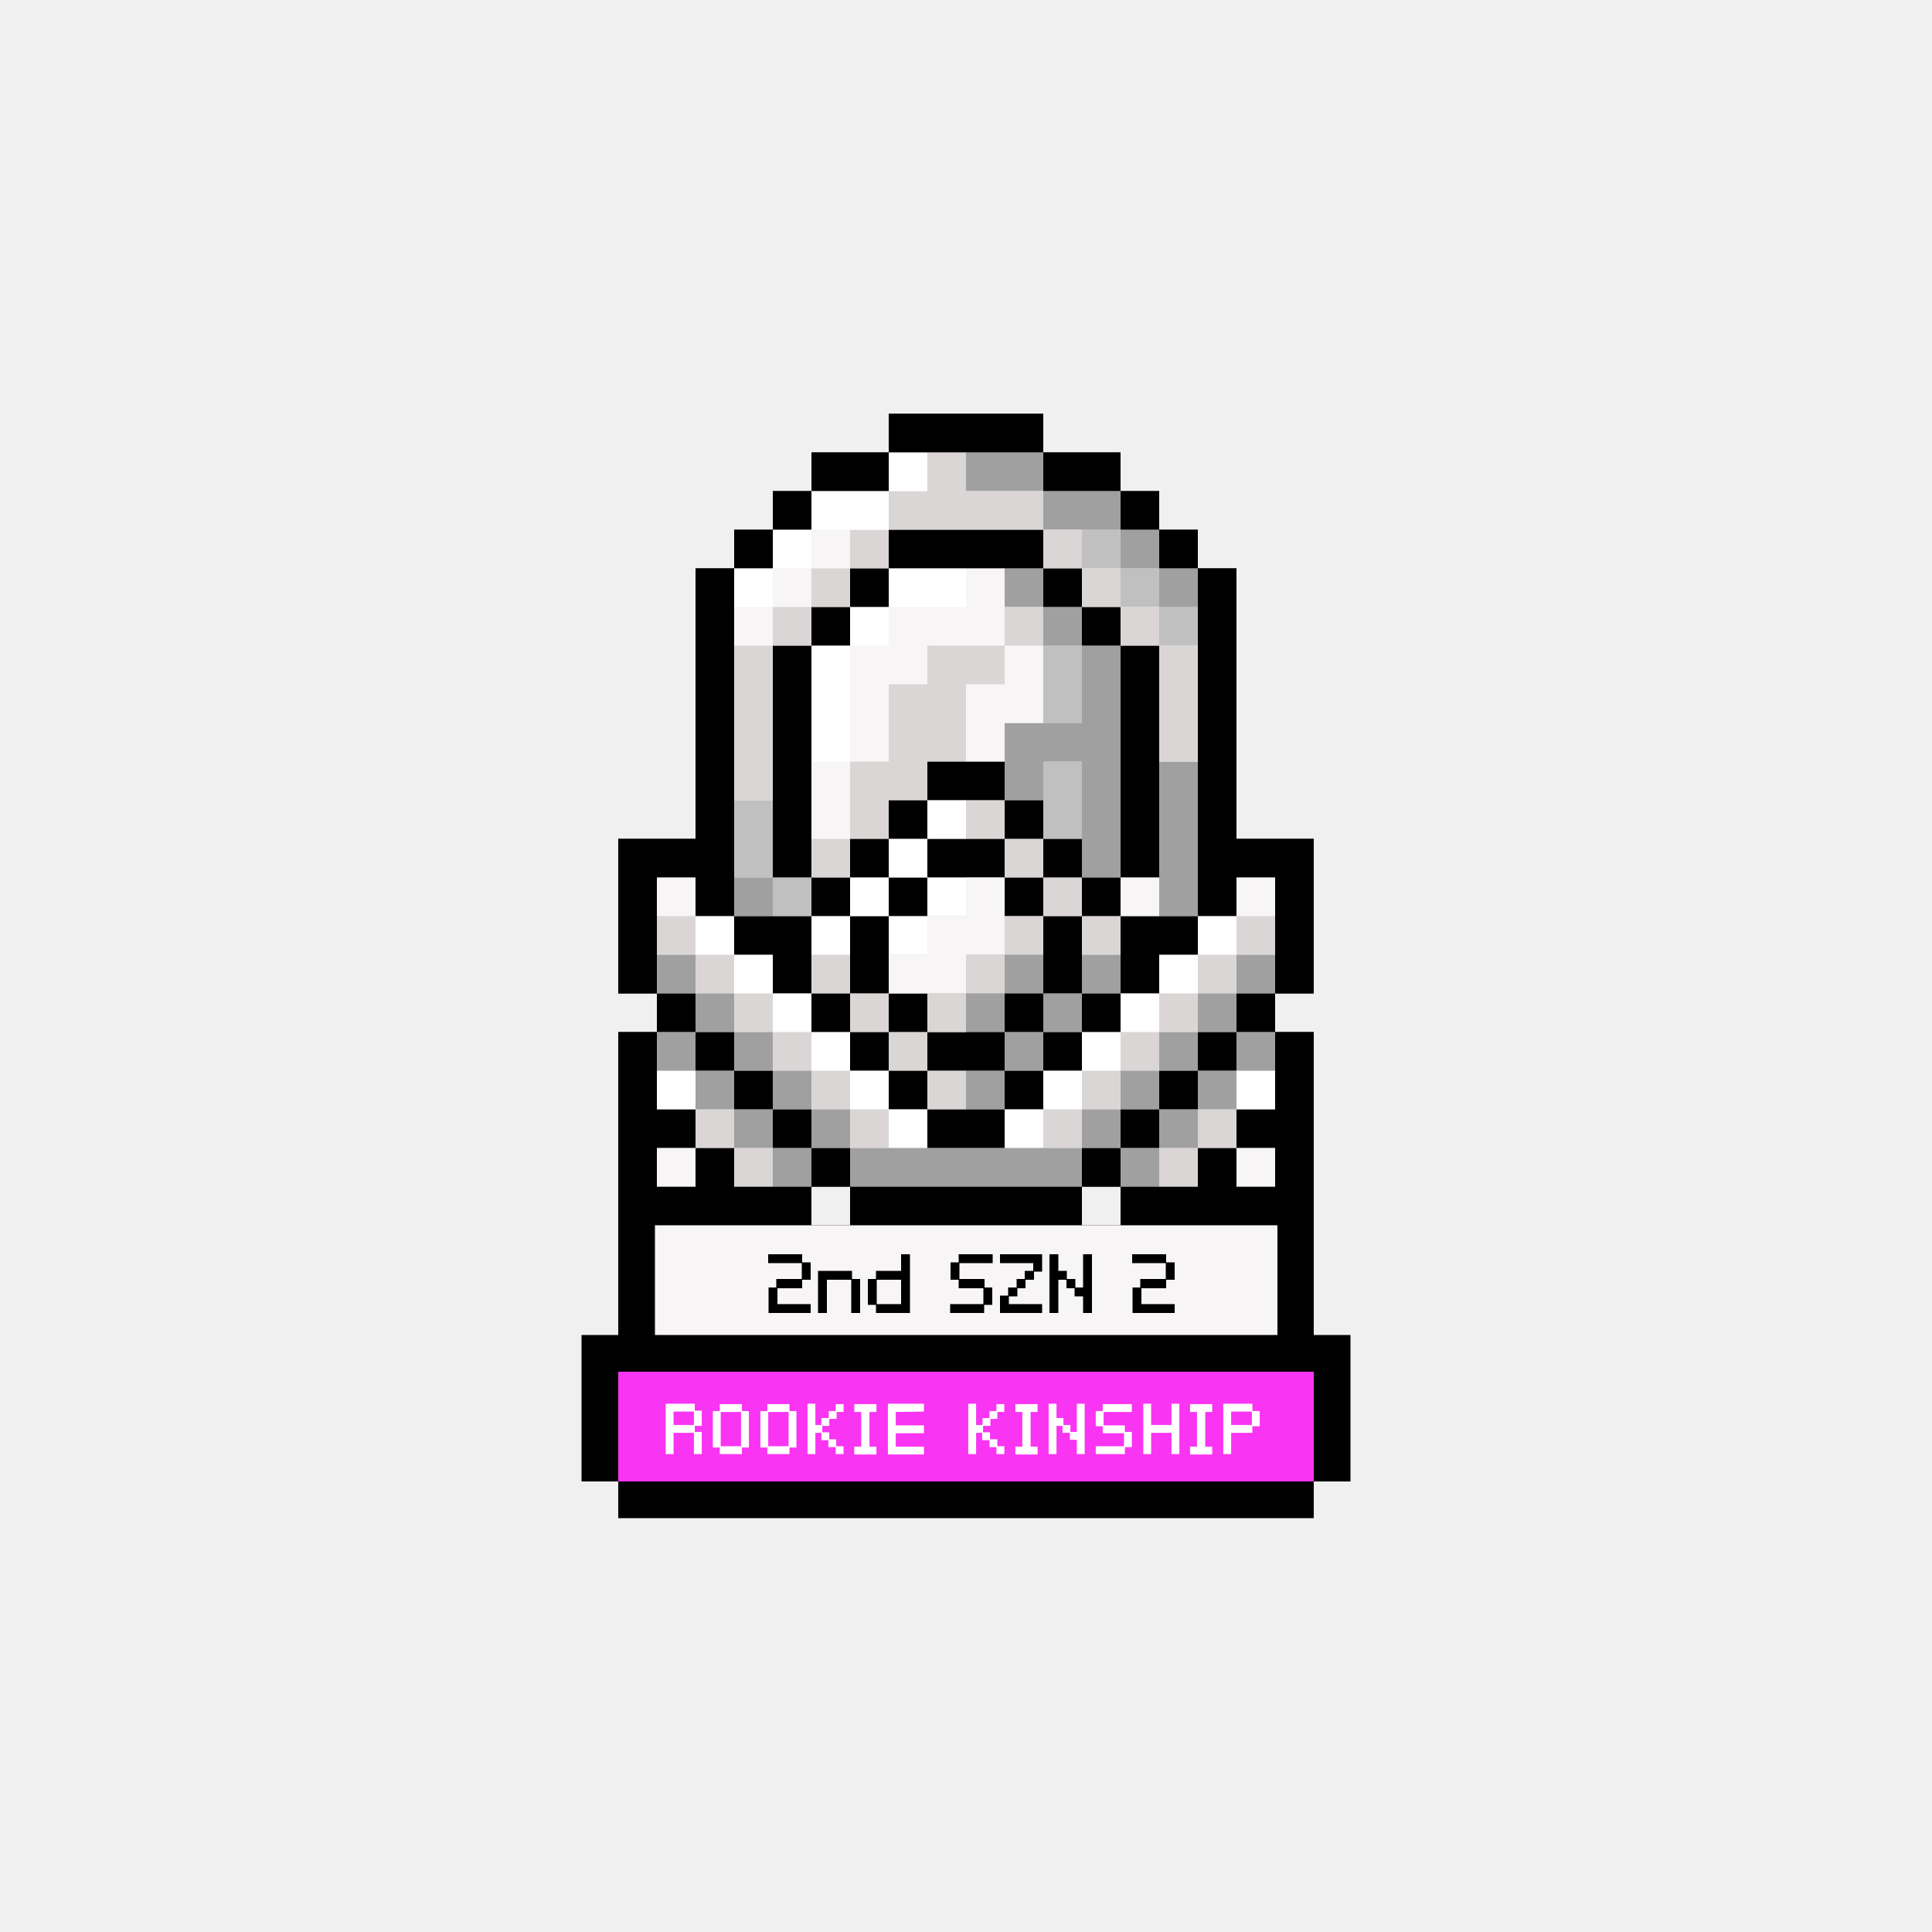
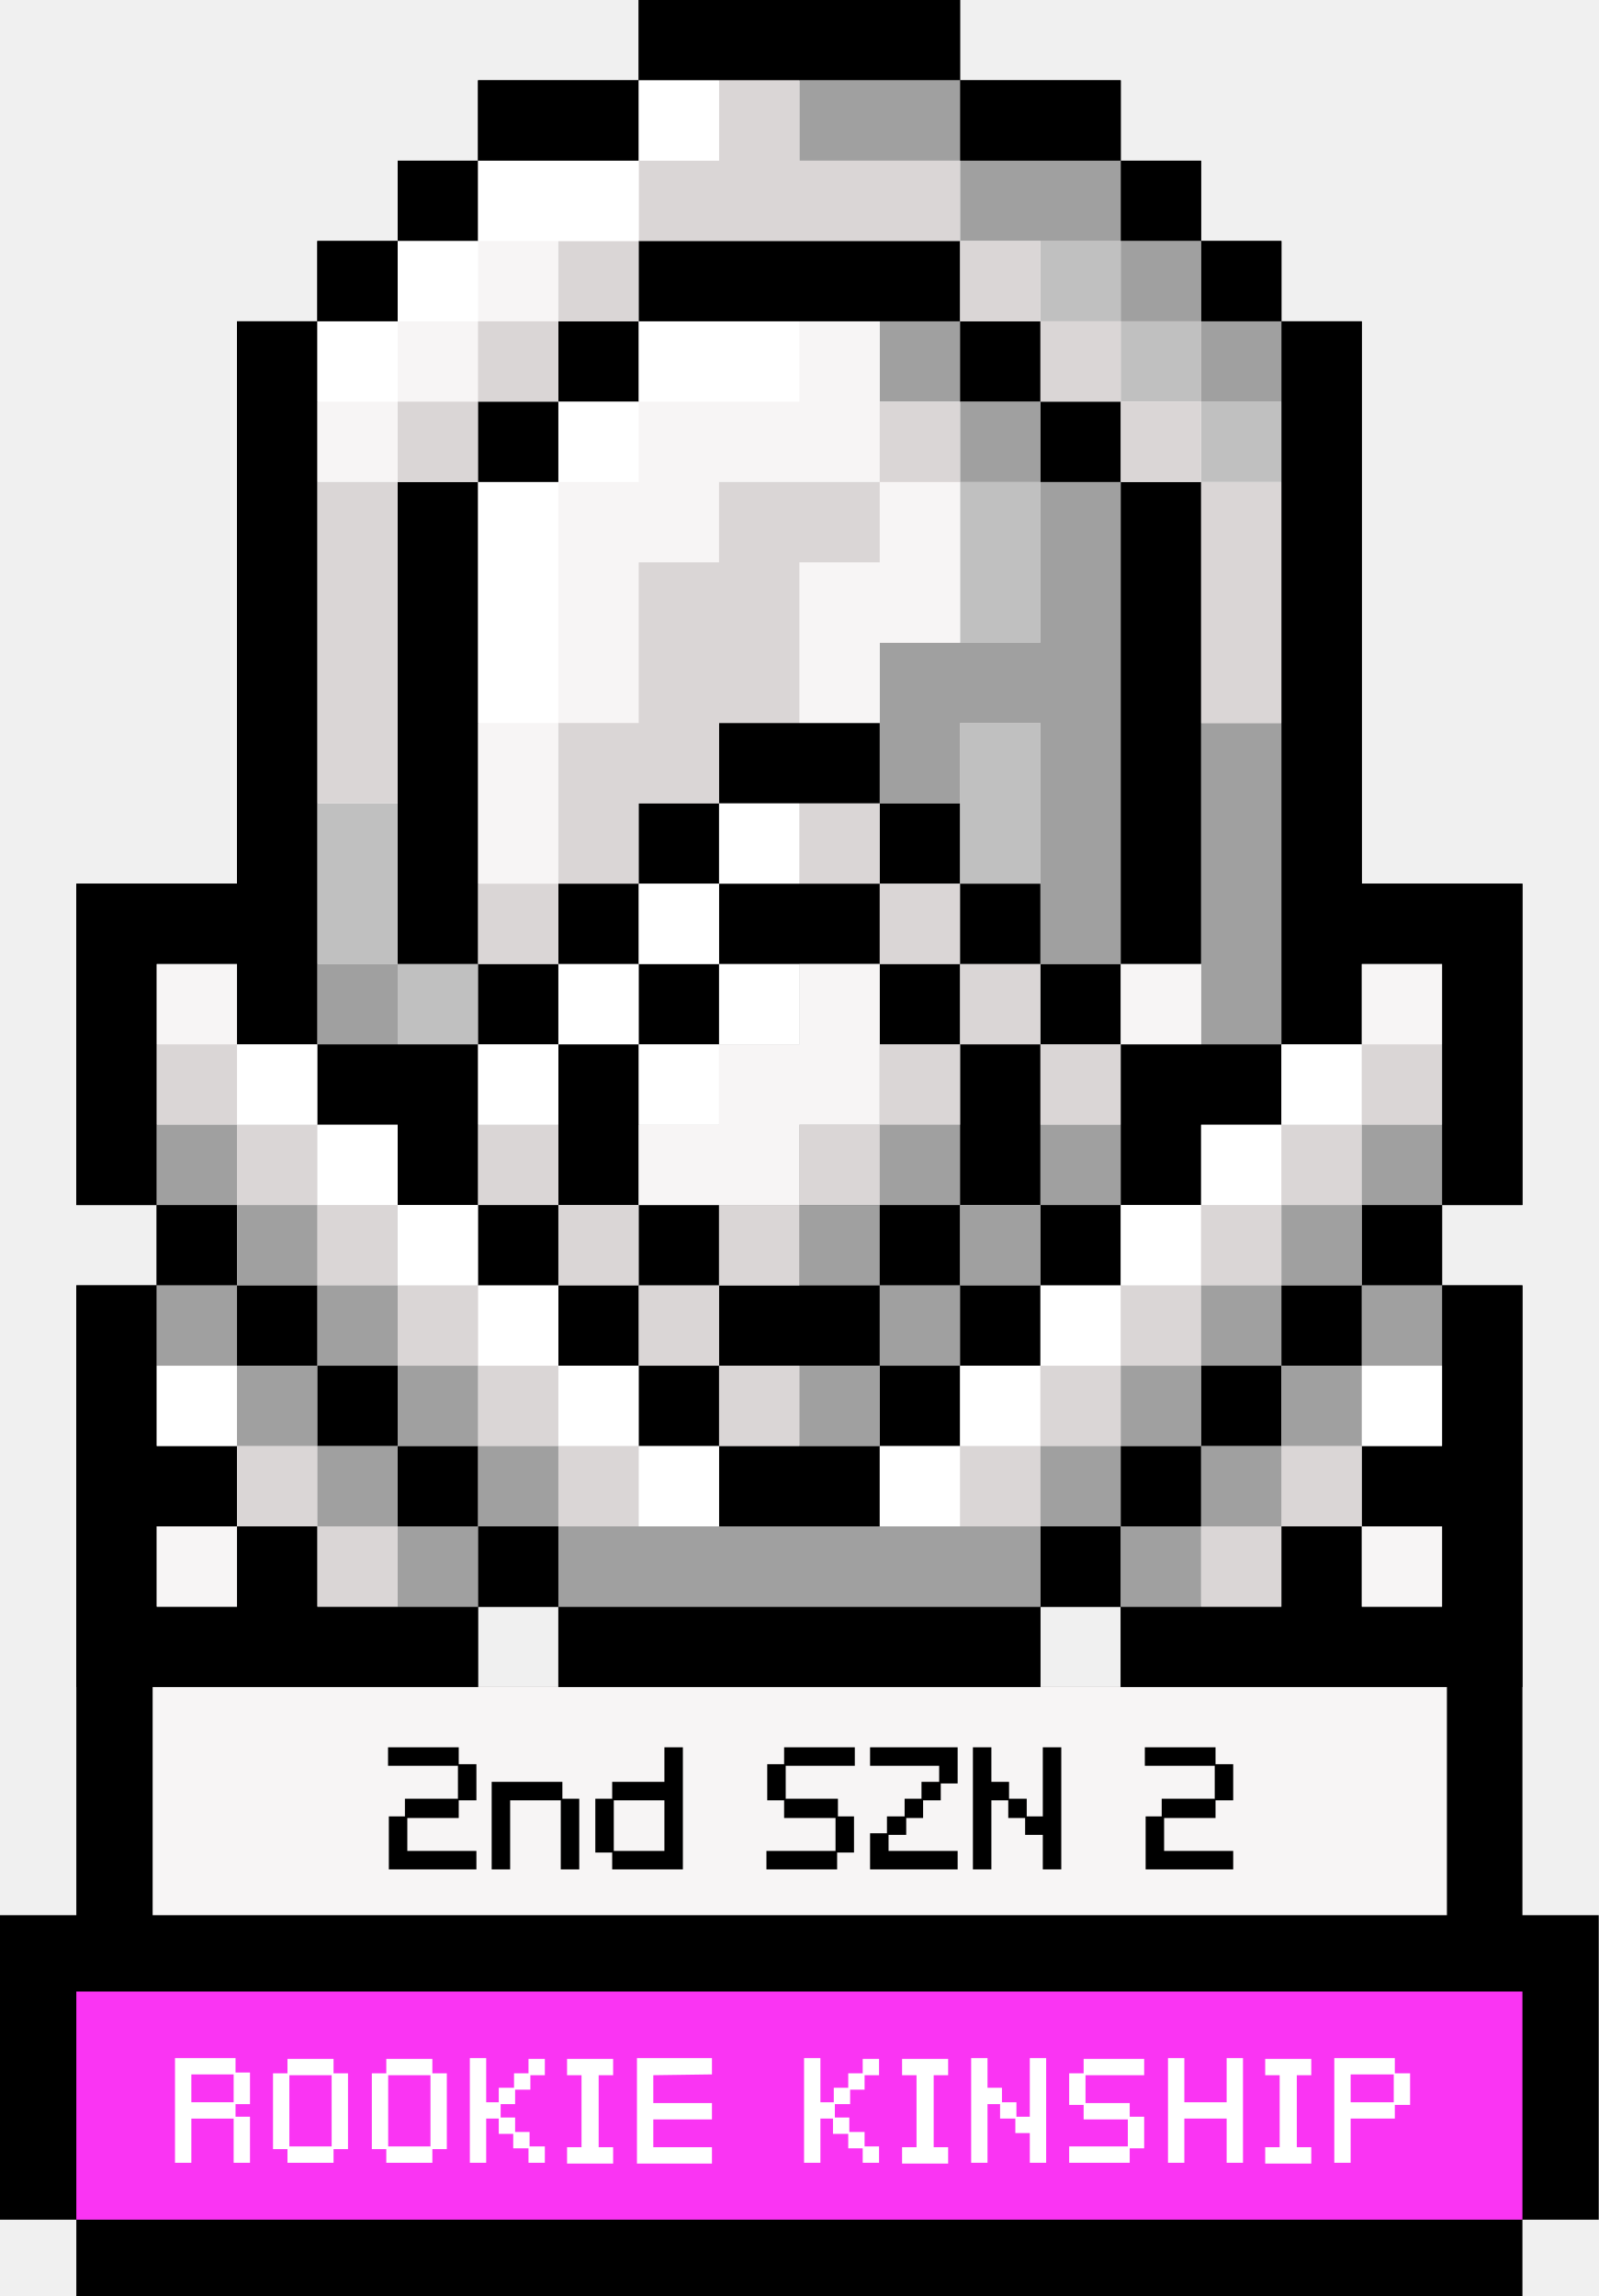
- <svg xmlns="http://www.w3.org/2000/svg" viewBox="0 0 500 500">
-   <path d="M340 257.1v-40h-20v-70h-10v-10h-10v-10h-10v-10h-20v-10h-40v10h-20v10h-10v10h-10v10h-10v70h-20v40h10v10h-10v50 28.4h-9.5v37.9h9.5v9.5h180v-9.5h9.5v-37.9H340v-78.4h-10v-10h10zm-130 60v-10h10v10h-10zm70 0v-10h10v10h-10z" />
+ <svg xmlns="http://www.w3.org/2000/svg" xmlns:xlink="http://www.w3.org/1999/xlink" viewBox="0 0 199 285.8">
+   <path d="M189.5 150v-40h-20V40h-10V30h-10V20h-10V10h-20V0h-40v10h-20v10h-10v10h-10v10h-10v70h-20v40h10v10h-10v50 28.4H0v37.9h9.5v9.5h180v-9.5h9.5v-37.9h-9.5V160h-10v-10h10zm-130 60v-10h10v10h-10zm70 0v-10h10v10h-10z" />
  <g fill="#f7f5f5">
-     <path d="M210 237.1v-10h-10v-60h10v-10h10v-10h10v-10h40v10h10v10h10v10h10v60h-10v10h20v-90h-10v-10h-10v-10h-20v-10h-40v10h-20v10h-10v10h-10v90h20z" />
-     <path d="M320 227.1v10h-10v10h-10v10h-10v10h-10v10h-10v10h-10v10h-20v-10h-10v-10h-10v-10h-10v-10h-10v-10h-10v-10h-10v-10h-10v30h10v10h10v10h10v10h10v10h10v10h60v-10h10v-10h10v-10h10v-10h10v-10h10v-30h-10zm-150 70h10v10h-10zm150 0h10v10h-10zm-100-80h10v-10h10v-10h20v10h10v10h10v10h10v-60h-10v-10h-10v-10h-40v10h-10v10h-10v60h10v-10z" />
-     <path d="M270 237.1h-10v-10h-20v10h-10v20h10v10h20v-10h10v-20zm-20-20h10v-10h-20v10h10z" />
-     <path d="M230 217.1h10v10h-10z" />
-     <path d="M220 227.1h10v10h-10zm10 40h10v10h-10zm40-40h10v10h-10z" />
-     <path d="M260 217.1h10v10h-10zm-40 30v-10h-10v20h10v-10z" />
-     <path d="M290 237.1h-10v20h10v-20zm-70 20h10v10h-10zm40 10h10v10h-10z" />
-     <path d="M250 277.1h-10v10h20v-10h-10zm20-20h10v10h-10zm-70 30h-10v-10h-10v-10h-10v20h10v10h10v10h20v-10h-10v-10zm110-10v10h-10v10h-10v10h20v-10h10v-10h10v-20h-10v10h-10z" />
+     <path d="M59.5 130v-10h-10V60h10V50h10V40h10V30h40v10h10v10h10v10h10v60h-10v10h20V40h-10V30h-10V20h-20V10h-40v10h-20v10h-10v10h-10v90h20z" />
+     <path d="M169.5 120v10h-10v10h-10v10h-10v10h-10v10h-10v10h-10v10h-20v-10h-10v-10h-10v-10h-10v-10h-10v-10h-10v-10h-10v-10h-10v30h10v10h10v10h10v10h10v10h10v10h60v-10h10v-10h10v-10h10v-10h10v-10h10v-30h-10zm-150 70h10v10h-10v-10zm150 0h10v10h-10v-10zm-100-80h10v-10h10V90h20v10h10v10h10v10h10V60h-10V50h-10V40h-40v10h-10v10h-10v60h10v-10z" />
+     <path d="M119.5 130h-10v-10h-20v10h-10v20h10v10h20v-10h10v-20zm-20-20h10v-10h-20v10h10z" />
+     <path d="M79.5,110h10v10h-10V110z" />
+     <path d="M69.5 120h10v10h-10v-10zm10 40h10v10h-10v-10zm40-40h10v10h-10v-10z" />
+     <path d="M109.5 110h10v10h-10v-10zm-40 30v-10h-10v20h10v-10z" />
+     <path d="M139.5 130h-10v20h10v-20zm-70 20h10v10h-10v-10zm40 10h10v10h-10v-10z" />
+     <path d="M99.5 170h-10v10h20v-10h-10zm20-20h10v10h-10v-10zm-70 30h-10v-10h-10v-10h-10v20h10v10h10v10h20v-10h-10v-10zm110-10v10h-10v10h-10v10h20v-10h10v-10h10v-20h-10v10h-10z" />
  </g>
-   <path d="M280 127.1h10v-10h-20v10h10z" />
-   <path d="M290 127.1h10v10h-10z" />
-   <path d="M300 137.1h10v10h-10zm-70-10v-10h-20v10h20z" />
-   <path d="M200 127.1h10v10h-10z" />
-   <path d="M190 137.1h10v10h-10zm100 50v40h10v-60h-10v20zm-80 20v-40h-10v60h10v-20zm40-90h20v-10h-40v10h20zm0 30h20v-10h-40v10h20z" />
-   <path d="M270 147.1h10v10h-10z" />
-   <path d="M280 157.1h10v10h-10zm-60-10h10v10h-10z" />
-   <path d="M210 157.1h10v10h-10zm30 130v10h20v-10h-20zm20-80v-10h-20v10h20zm-20 60v10h20v-10h-20z" />
-   <path d="M260 257.1h10v10h-10zm0-50h10v10h-10zm20 20h10v10h-10z" />
-   <path d="M290 237.1v20h10v-10h10v-10h-20zm-20-20h10v10h-10zm50 40h10v10h-10z" />
-   <path d="M330 217.1h-10v-70h-10v90h10v-10h10v30h10v-40h-10 0zm-50 40h10v10h-10z" />
-   <path d="M270 267.1h10v10h-10z" />
-   <path d="M260 277.1h10v10h-10zm-80-10h10v10h-10z" />
-   <path d="M190 277.1h10v10h-10z" />
-   <path d="M200 287.1h10v10h-10z" />
-   <path d="M210 297.1h10v10h-10z" />
-   <path d="M190 307.1v-10h-10v10h-10v-10h10v-10h-10v-20h-10v50h50v-10h-20zm120-40h10v10h-10z" />
-   <path d="M300 277.1h10v10h-10z" />
-   <path d="M290 287.1h10v10h-10z" />
-   <path d="M280 297.1h10v10h-10z" />
-   <path d="M260 307.1h-40v10h60v-10h-20zm70-20h-10v10h10v10h-10v-10h-10v10h-20v10h50v-50h-10v20zm-100-30h10v10h-10zm20-40h-10v10h20v-10h-10 0z" />
-   <path d="M260 227.1h10v10h-10zm-30 0h10v10h-10z" />
-   <path d="M270 247.1v10h10v-20h-10v10zm-40-10h-10v20h10v-20z" />
-   <path d="M230 207.1h10v10h-10zm-20 20h10v10h-10z" />
-   <path d="M210 237.1h-20v10h10v10h10v-20zm10-20h10v10h-10zm-50 40h10v10h-10z" />
-   <path d="M170 237.1v-10h10v10h10v-90h-10v70h-20v40h10v-20zm40 20h10v10h-10z" />
-   <path d="M220 267.1h10v10h-10z" />
-   <path d="M230 277.1h10v10h-10zm20-20h10v10h-10z" />
-   <path d="M260 247.1h10v10h-10z" />
+   <path d="M129.5 20h10V10h-20v10h10z" />
+   <path d="M139.5,20h10v10h-10V20z" />
+   <path d="M149.5 30h10v10h-10V30zm-70-10V10h-20v10h20z" />
+   <path d="M49.5,20h10v10h-10V20z" />
+   <path d="M39.5 30h10v10h-10V30zm100 50v40h10V60h-10v20zm-80 20V60h-10v60h10v-20zm40-90h20V0h-40v10h20zm0 30h20V30h-40v10h20z" />
+   <path d="M119.5,40h10v10h-10V40z" />
+   <path d="M129.5 50h10v10h-10V50zm-60-10h10v10h-10V40z" />
+   <path d="M59.5 50h10v10h-10V50zm30 130v10h20v-10h-20zm20-80V90h-20v10h20zm-20 60v10h20v-10h-20z" />
+   <path d="M109.5 150h10v10h-10v-10zm0-50h10v10h-10v-10zm20 20h10v10h-10v-10z" />
+   <path d="M139.5 130v20h10v-10h10v-10h-20zm-20-20h10v10h-10v-10zm50 40h10v10h-10v-10z" />
+   <path d="M179.5 110h-10V40h-10v90h10v-10h10v30h10v-40h-10 0zm-50 40h10v10h-10v-10z" />
+   <path d="M119.5,160h10v10h-10V160z" />
+   <path d="M109.5 170h10v10h-10v-10zm-80-10h10v10h-10v-10z" />
+   <path d="M39.5,170h10v10h-10V170z" />
+   <path d="M49.5,180h10v10h-10V180z" />
+   <path d="M59.5,190h10v10h-10V190z" />
+   <path d="M39.5 200v-10h-10v10h-10v-10h10v-10h-10v-20h-10v50h50v-10h-20zm120-40h10v10h-10v-10z" />
+   <path d="M149.5,170h10v10h-10V170z" />
+   <path d="M139.5,180h10v10h-10V180z" />
+   <path d="M129.5,190h10v10h-10V190z" />
+   <path d="M109.5 200h-40v10h60v-10h-20zm70-20h-10v10h10v10h-10v-10h-10v10h-20v10h50v-50h-10v20zm-100-30h10v10h-10v-10zm20-40h-10v10h20v-10h-10 0z" />
+   <path d="M109.5 120h10v10h-10v-10zm-30 0h10v10h-10v-10z" />
+   <path d="M119.5 140v10h10v-20h-10v10zm-40-10h-10v20h10v-20z" />
+   <path d="M79.5 100h10v10h-10v-10zm-20 20h10v10h-10v-10z" />
+   <path d="M59.5 130h-20v10h10v10h10v-20zm10-20h10v10h-10v-10zm-50 40h10v10h-10v-10z" />
+   <path d="M19.5 130v-10h10v10h10V40h-10v70h-20v40h10v-20zm40 20h10v10h-10v-10z" />
+   <path d="M69.5,160h10v10h-10V160z" />
+   <path d="M79.5 170h10v10h-10v-10zm20-20h10v10h-10v-10z" />
+   <path d="M109.5,140h10v10h-10V140z" />
  <g fill="#a0a0a0">
-     <path d="M240 257.1h10v10h-10z" />
-     <path d="M250 247.1h10v10h-10z" />
-     <path d="M260 237.1h10v10h-10z" />
-     <path d="M250 227.1v10h-10v10h-10v10h20v-10h10v-20h-10z" />
+     <path d="M89.5,150h10v10h-10V150z" />
+     <path d="M99.5,140h10v10h-10V140z" />
+     <path d="M109.5,130h10v10h-10V130z" />
+     <path d="M99.5 120v10h-10v10h-10v10h20v-10h10v-20h-10z" />
  </g>
  <g fill="silver">
-     <path d="M270 177.1v10h10v-20h-10v10zm0 30v10h10v-20h-10v10zm10-70h10v10h-10z" />
-     <path d="M290 147.1h10v10h-10z" />
-     <path d="M300 157.1h10v10h-10zm-100 50h-10v20h10v-20z" />
-     <path d="M200 227.1h10v10h-10z" />
+     <path d="M119.5 70v10h10V60h-10v10zm0 30v10h10V90h-10v10zm10-70h10v10h-10V30z" />
+     <path d="M139.5,40h10v10h-10V40z" />
+     <path d="M149.5 50h10v10h-10V50zm-100 50h-10v20h10v-20z" />
+     <path d="M49.5,120h10v10h-10V120z" />
  </g>
  <g fill="#a0a0a0">
-     <path d="M260 117.1h-10v10h20v-10h-10z" />
-     <path d="M280 127.1h-10v10h20v-10h-10z" />
-     <path d="M290 137.1h10v10h-10z" />
-     <path d="M300 147.1h10v10h-10zm0 60v30h10v-40h-10v10zm-110 20h10v10h-10zm90-60v20h-20v20h10v-10h10v30h10v-60h-10 0zm-20-20h10v10h-10z" />
-     <path d="M270 157.1h10v10h-10zm-20 100h10v10h-10z" />
-     <path d="M260 247.1h10v10h-10z" />
+     <path d="M109.5 10h-10v10h20V10h-10z" />
+     <path d="M129.5 20h-10v10h20V20h-10z" />
+     <path d="M139.5,30h10v10h-10V30z" />
+     <path d="M149.5 40h10v10h-10V40zm0 60v30h10V90h-10v10zm-110 20h10v10h-10v-10zm90-60v20h-20v20h10V90h10v30h10V60h-10 0zm-20-20h10v10h-10V40z" />
+     <path d="M119.5 50h10v10h-10V50zm-20 100h10v10h-10v-10z" />
+     <path d="M109.5,140h10v10h-10V140z" />
  </g>
  <g fill="#f7f5f5">
-     <path d="M260 147.1h-10v10h-20v10h-10v30h10v-20h10v-10h20v-20z" />
-     <path d="M210 207.1v10h10v-20h-10v10zm50-30h-10v20h10v-10h10v-20h-10v10zm-50-40h10v10h-10z" />
-     <path d="M200 147.1h10v10h-10z" />
-     <path d="M190 157.1h10v10h-10zm100 70h10v10h-10zm30 0h10v10h-10zm-150 70h10v10h-10zm150 0h10v10h-10zm-150-70h10v10h-10zm80 10h-10v10h-10v10h20v-10h10v-20h-10v10z" />
+     <path d="M109.5,40h-10v10h-20v10h-10v30h10V70h10V60h20V40z" />
+     <path d="M59.5 100v10h10V90h-10v10zm50-30h-10v20h10V80h10V60h-10v10zm-50-40h10v10h-10V30z" />
+     <path d="M49.5,40h10v10h-10V40z" />
+     <path d="M39.5 50h10v10h-10V50zm100 70h10v10h-10v-10zm30 0h10v10h-10v-10zm-150 70h10v10h-10v-10zm150 0h10v10h-10v-10zm-150-70h10v10h-10v-10zm80 10h-10v10h-10v10h20v-10h10v-20h-10v10z" />
  </g>
  <g fill="#dad6d6">
-     <path d="M210 217.1h10v10h-10z" />
-     <path d="M240 177.1h-10v20h-10v20h10v-10h10v-10h10v-20h10v-10h-20v10z" />
-     <path d="M260 157.1h10v10h-10zm-40-20h10v10h-10z" />
-     <path d="M210 147.1h10v10h-10z" />
-     <path d="M200 157.1h10v10h-10zm60-30h-10v-10h-10v10h-10v10h40v-10h-10z" />
-     <path d="M270 137.1h10v10h-10z" />
-     <path d="M280 147.1h10v10h-10z" />
-     <path d="M290 157.1h10v10h-10zm-100 20v30h10v-40h-10v10z" />
-     <path d="M300 167.1v30h10v-30h-10zm-50 80h10v10h-10z" />
-     <path d="M240 257.1h10v10h-10zm20-20h10v10h-10z" />
+     <path d="M59.5,110h10v10h-10V110z" />
+     <path d="M89.5,70h-10v20h-10v20h10v-10h10V90h10V70h10V60h-20V70z" />
+     <path d="M109.5 50h10v10h-10V50zm-40-20h10v10h-10V30z" />
+     <path d="M59.5,40h10v10h-10V40z" />
+     <path d="M49.5 50h10v10h-10V50zm60-30h-10V10h-10v10h-10v10h40V20h-10z" />
+     <path d="M119.5,30h10v10h-10V30z" />
+     <path d="M129.5,40h10v10h-10V40z" />
+     <path d="M139.5 50h10v10h-10V50zm-100 20v30h10V60h-10v10z" />
+     <path d="M149.5 60v30h10V60h-10zm-50 80h10v10h-10v-10z" />
+     <path d="M89.5 150h10v10h-10v-10zm20-20h10v10h-10v-10z" />
  </g>
  <g fill="#fff">
-     <path d="M240 147.1h-10v10h20v-10h-10zm-30 30v20h10v-30h-10v10z" />
-     <path d="M220 157.1h10v10h-10zm10-40h10v10h-10z" />
-     <path d="M230 137.1v-10h-20v10h20z" />
-     <path d="M200 137.1h10v10h-10z" />
-     <path d="M190 147.1h10v10h-10zm50 80h10v10h-10z" />
-     <path d="M230 237.1h10v10h-10zm30 50h10v10h-10z" />
-     <path d="M270 277.1h10v10h-10z" />
-     <path d="M280 267.1h10v10h-10z" />
-     <path d="M290 257.1h10v10h-10z" />
-     <path d="M300 247.1h10v10h-10z" />
-     <path d="M310 237.1h10v10h-10zm-140 40h10v10h-10zm150 0h10v10h-10zm-90 10h10v10h-10z" />
-     <path d="M220 277.1h10v10h-10z" />
-     <path d="M210 267.1h10v10h-10z" />
-     <path d="M200 257.1h10v10h-10z" />
-     <path d="M190 247.1h10v10h-10zm50-40h10v10h-10z" />
-     <path d="M230 217.1h10v10h-10zm-20 20h10v10h-10z" />
-     <path d="M220 227.1h10v10h-10zm-40 10h10v10h-10z" />
+     <path d="M89.5 40h-10v10h20V40h-10zm-30 30v20h10V60h-10v10z" />
+     <path d="M69.5 50h10v10h-10V50zm10-40h10v10h-10V10z" />
+     <path d="M79.5 30V20h-20v10h20z" />
+     <path d="M49.5,30h10v10h-10V30z" />
+     <path d="M39.5 40h10v10h-10V40zm50 80h10v10h-10v-10z" />
+     <path d="M79.5 130h10v10h-10v-10zm30 50h10v10h-10v-10z" />
+     <path d="M119.5,170h10v10h-10V170z" />
+     <path d="M129.5,160h10v10h-10V160z" />
+     <path d="M139.5,150h10v10h-10V150z" />
+     <path d="M149.5,140h10v10h-10V140z" />
+     <path d="M159.5 130h10v10h-10v-10zm-140 40h10v10h-10v-10zm150 0h10v10h-10v-10zm-90 10h10v10h-10v-10z" />
+     <path d="M69.5,170h10v10h-10V170z" />
+     <path d="M59.5,160h10v10h-10V160z" />
+     <path d="M49.5,150h10v10h-10V150z" />
+     <path d="M39.5 140h10v10h-10v-10zm50-40h10v10h-10v-10z" />
+     <path d="M79.5 110h10v10h-10v-10zm-20 20h10v10h-10v-10z" />
+     <path d="M69.5 120h10v10h-10v-10zm-40 10h10v10h-10v-10z" />
  </g>
  <g fill="#dad6d6">
-     <path d="M270 287.1h10v10h-10zm-30-10h10v10h-10z" />
-     <path d="M280 277.1h10v10h-10zm30-30h10v10h-10z" />
-     <path d="M320 237.1h10v10h-10zm-30 30h10v10h-10z" />
-     <path d="M300 257.1h10v10h-10zm-120 30h10v10h-10z" />
-     <path d="M190 297.1h10v10h-10zm120-10h10v10h-10z" />
-     <path d="M300 297.1h10v10h-10zm-80-10h10v10h-10zm10-20h10v10h-10zm20-60h10v10h-10zm20 20h10v10h-10z" />
-     <path d="M260 217.1h10v10h-10zm-50 30h10v10h-10z" />
-     <path d="M280 237.1h10v10h-10zm-60 20h10v10h-10zm-10 20h10v10h-10zm-30-30h10v10h-10z" />
-     <path d="M170 237.1h10v10h-10zm30 30h10v10h-10z" />
-     <path d="M190 257.1h10v10h-10z" />
+     <path d="M119.5 180h10v10h-10v-10zm-30-10h10v10h-10v-10z" />
+     <path d="M129.5 170h10v10h-10v-10zm30-30h10v10h-10v-10z" />
+     <path d="M169.5 130h10v10h-10v-10zm-30 30h10v10h-10v-10z" />
+     <path d="M149.5 150h10v10h-10v-10zm-120 30h10v10h-10v-10z" />
+     <path d="M39.5 190h10v10h-10v-10zm120-10h10v10h-10v-10z" />
+     <path d="M149.5 190h10v10h-10v-10zm-80-10h10v10h-10v-10zm10-20h10v10h-10v-10zm20-60h10v10h-10v-10zm20 20h10v10h-10v-10z" />
+     <path d="M109.5 110h10v10h-10v-10zm-50 30h10v10h-10v-10z" />
+     <path d="M129.5 130h10v10h-10v-10zm-60 20h10v10h-10v-10zm-10 20h10v10h-10v-10zm-30-30h10v10h-10v-10z" />
+     <path d="M19.5 130h10v10h-10v-10zm30 30h10v10h-10v-10z" />
+     <path d="M39.5,150h10v10h-10V150z" />
  </g>
  <g fill="#a0a0a0">
-     <path d="M260 297.1h-40v10h60v-10h-20zm0-30h10v10h-10z" />
-     <path d="M250 277.1h10v10h-10zm20-20h10v10h-10zm10 30h10v10h-10zm30-30h10v10h-10z" />
-     <path d="M320 247.1h10v10h-10zm-30 30h10v10h-10z" />
-     <path d="M300 267.1h10v10h-10zm-120 10h10v10h-10z" />
-     <path d="M170 267.1h10v10h-10zm30 30h10v10h-10z" />
-     <path d="M190 287.1h10v10h-10zm120-10h10v10h-10z" />
-     <path d="M320 267.1h10v10h-10zm-30 30h10v10h-10z" />
-     <path d="M300 287.1h10v10h-10zm-20-40h10v10h-10zm-70 40h10v10h-10zm-30-30h10v10h-10z" />
-     <path d="M170 247.1h10v10h-10zm30 30h10v10h-10z" />
-     <path d="M190 267.1h10v10h-10z" />
+     <path d="M109.5 190h-40v10h60v-10h-20zm0-30h10v10h-10v-10z" />
+     <path d="M99.5 170h10v10h-10v-10zm20-20h10v10h-10v-10zm10 30h10v10h-10v-10zm30-30h10v10h-10v-10z" />
+     <path d="M169.5 140h10v10h-10v-10zm-30 30h10v10h-10v-10z" />
+     <path d="M149.5 160h10v10h-10v-10zm-120 10h10v10h-10v-10z" />
+     <path d="M19.5 160h10v10h-10v-10zm30 30h10v10h-10v-10z" />
+     <path d="M39.5 180h10v10h-10v-10zm120-10h10v10h-10v-10z" />
+     <path d="M169.5 160h10v10h-10v-10zm-30 30h10v10h-10v-10z" />
+     <path d="M149.5 180h10v10h-10v-10zm-20-40h10v10h-10v-10zm-70 40h10v10h-10v-10zm-30-30h10v10h-10v-10z" />
+     <path d="M19.5 140h10v10h-10v-10zm30 30h10v10h-10v-10z" />
+     <path d="M39.5,160h10v10h-10V160z" />
  </g>
-   <path d="M160 355v28.4h180V355H160z" fill="#fa34f3" />
-   <path d="M169.5 317.1h161.1v28.4H169.5z" fill="#f7f5f5" />
+   <path d="M9.5,247.9v28.4h180v-28.4H9.5z" fill="#fa34f3" />
+   <path d="M19,210h161.1v28.4H19V210z" fill="#f7f5f5" />
  <g fill="#fff" stroke="#fff" stroke-width=".234" stroke-miterlimit="10">
-     <path d="M179.7 368.9v1.8h1.8v5.5h-1.8v-5.5h-5.5v5.5h-1.8v-12.8h7.3v1.8h-5.5v3.7h5.5zm0 0v-3.7h1.8v3.7h-1.8z" />
-     <use href="#B" />
-     <use href="#B" x="12.3" />
-     <path d="M212.7 368.9v1.8h-1.8v5.5h-1.8v-12.8h1.8v5.5h1.8zm1.8 0h-1.8v-1.8h1.8v1.8zm-1.8 3.7v-1.8h1.8v1.8h-1.8zm3.7-5.5h-1.8v-1.8h1.8v1.8zm-1.9 7.3v-1.8h1.8v1.8h-1.8zm3.7-9.1h-1.8v-1.8h1.8v1.8zm-1.8 10.9v-1.8h1.8v1.8h-1.8z" />
-     <use href="#C" />
-     <path d="M231.7 365.3v3.7h7.3v1.8h-7.3v3.7h7.3v1.8h-9.1v-12.9h9.1v1.8l-7.3.1h0zm22.6 3.6v1.8h-1.8v5.5h-1.8v-12.8h1.8v5.5h1.8zm1.9 0h-1.8v-1.8h1.8v1.8zm-1.9 3.7v-1.8h1.8v1.8h-1.8zm3.7-5.5h-1.8v-1.8h1.8v1.8zm-1.8 7.3v-1.8h1.8v1.8h-1.8zm3.6-9.1H258v-1.8h1.8v1.8zm-1.8 10.9v-1.8h1.8v1.8H258z" />
-     <use href="#C" x="41.7" />
-     <path d="M275.1 367.1v1.8h-1.8v7.3h-1.8v-12.8h1.8v3.7h1.8zm1.8 1.8v1.8h-1.8v-1.8h1.8zm3.7-5.5v12.8h-1.8v-3.7H277v-1.8h1.8v-7.3h1.8zm4.9 1.9v3.7h-1.8v-3.7h1.8zm-1.8 9.1h7.3v1.8h-7.3v-1.8zm9.1-9.1h-7.3v-1.8h7.3v1.8zm-7.3 5.5V369h5.5v1.8h-5.5zm5.5 3.6v-3.7h1.8v3.7H291zm14.1-11v12.8h-1.8v-5.5h-5.5v5.5H296v-12.8h1.8v5.5h5.5v-5.5h1.8z" />
-     <use href="#C" x="86.9" />
-     <path d="M318.5 368.9h5.5v1.8h-5.5v5.5h-1.8v-12.8h7.3v1.8h-5.5v3.7zm7.4-3.6v3.7h-1.8v-3.7h1.8z" />
+     <path d="M29.2 261.8v1.8H31v5.5h-1.8v-5.5h-5.5v5.5h-1.8v-12.8h7.3v1.8h-5.5v3.7h5.5zm0 0v-3.7H31v3.7h-1.8z" />
+     <use xlink:href="#B" />
+     <use xlink:href="#B" x="12.3" />
+     <path d="M62.2 261.8v1.8h-1.8v5.5h-1.8v-12.8h1.8v5.5h1.8zm1.8 0h-1.8V260H64v1.8zm-1.8 3.7v-1.8H64v1.8h-1.8zm3.7-5.5h-1.8v-1.8h1.8v1.8zm-1.9 7.3v-1.8h1.8v1.8H64zm3.7-9.1h-1.8v-1.8h1.8v1.8zm-1.8 10.9v-1.8h1.8v1.8h-1.8zm8.5-10.9v9.2h1.8v1.8h-5.5v-1.8h1.8v-9.2h-1.8v-1.8h5.5v1.8h-1.8zm6.8 0v3.7h7.3v1.8h-7.3v3.7h7.3v1.8h-9.1v-12.9h9.1v1.8l-7.3.1h0zm22.6 3.6v1.8H102v5.5h-1.8v-12.8h1.8v5.5h1.8zm1.9 0h-1.8V260h1.8v1.8zm-1.9 3.7v-1.8h1.8v1.8h-1.8 0zm3.7-5.5h-1.8v-1.8h1.8v1.8zm-1.8 7.3v-1.8h1.8v1.8h-1.8zm3.6-9.1h-1.8v-1.8h1.8v1.8h0zm-1.8 10.9v-1.8h1.8v1.8h-1.8 0zm8.6-10.9v9.2h1.8v1.8h-5.5v-1.8h1.8v-9.2h-1.8v-1.8h5.5v1.8h-1.8zm8.5 1.8v1.8h-1.8v7.3H121v-12.8h1.8v3.7h1.8zm1.8 1.8v1.8h-1.8v-1.8h1.8zm3.7-5.5v12.8h-1.8v-3.7h-1.8v-1.8h1.8v-7.3h1.8 0zm4.9 1.9v3.7h-1.8v-3.7h1.8zm-1.8 9.1h7.3v1.8h-7.3v-1.8zm9.1-9.1H135v-1.8h7.3v1.8zm-7.3 5.5v-1.8h5.5v1.8H135zm5.5 3.6v-3.7h1.8v3.7h-1.8 0zm14.1-11v12.8h-1.8v-5.5h-5.5v5.5h-1.8v-12.8h1.8v5.5h5.5v-5.5h1.8 0zm6.7 1.9v9.2h1.8v1.8h-5.5v-1.8h1.8v-9.2h-1.8v-1.8h5.5v1.8h-1.8zm6.7 3.6h5.5v1.8H168v5.5h-1.8v-12.8h7.3v1.8H168v3.7zm7.4-3.6v3.7h-1.8v-3.7h1.8z" />
  </g>
-   <path d="M207.5 324.7v2.1h-8.6v-2.1h8.6zm-6.4 8.6v4.3h8.6v2.1H199v-6.4h2.1zm6.4 0H201v-2.2h6.5v2.2zm2.2-2.2h-2.1v-4.3h2.1v4.3zm4.2 0v8.6h-2.1V329h8.6v2.1h-6.5zm8.6 0v8.6h-2.1v-8.6h2.1zm4.3 6.5h-2.1v-6.5h2.1v6.5zm0-6.5V329h6.5v-4.3h2.1v15h-8.6v-2.1h6.5v-6.5h-6.5zm21.4-4.3v4.3h-2.1v-4.3h2.1zm-2.2 10.8h8.6v2.1H246v-2.1zm10.8-10.8h-8.6v-2.1h8.6v2.1zm-8.6 6.5v-2.2h6.5v2.2h-6.5zm6.4 4.3v-4.3h2.1v4.3h-2.1zm15-12.9v4.3h-2.1v-2.2h-8.6v-2.1h10.7 0zm-10.7 10.7h2.1v2.2h8.6v2.1h-10.7v-4.3zm2.1-2.1h2.2v2.1H261v-2.1zm2.2-2.2h2.1v2.2h-2.1v-2.2zm2.1-2.1h2.2v2.1h-2.2V329zm10.7 0v2.1h-2.2v8.6h-2.1v-15h2.1v4.3h2.2zm2.2 2.1v2.2h-2.1v-2.2h2.1zm4.3-6.4v15h-2.1v-4.3h-2.2v-2.1h2.2v-8.6h2.1zm19.2 0v2.1h-8.6v-2.1h8.6zm-6.4 8.6v4.3h8.6v2.1h-10.7v-6.4h2.1zm6.4 0h-6.5v-2.2h6.5v2.2zm2.2-2.2h-2.1v-4.3h2.1v4.3z" stroke-miterlimit="10" stroke="#000" stroke-width=".199" />
+   <path d="M57 217.6v2.1h-8.6v-2.1H57zm-6.4 8.6v4.3h8.6v2.1H48.5v-6.4h2.1zm6.4 0h-6.5V224H57v2.2zm2.2-2.2h-2.1v-4.3h2.1v4.3zm4.2 0v8.6h-2.1v-10.7h8.6v2.1h-6.5zm8.6 0v8.6h-2.1V224H72zm4.3 6.5h-2.1V224h2.1v6.5zm0-6.5v-2.1h6.5v-4.3h2.1v15h-8.6v-2.1h6.5V224h-6.5zm21.4-4.3v4.3h-2.1v-4.3h2.1zm-2.2 10.8h8.6v2.1h-8.6v-2.1zm10.8-10.8h-8.6v-2.1h8.6v2.1zm-8.6 6.5V224h6.5v2.2h-6.5zm6.4 4.3v-4.3h2.1v4.3h-2.1zm15-12.9v4.3H117v-2.2h-8.6v-2.1h10.7 0 0zm-10.7 10.7h2.1v2.2h8.6v2.1h-10.7v-4.3h0zm2.1-2.1h2.2v2.1h-2.2v-2.1h0zm2.2-2.2h2.1v2.2h-2.1V224zm2.1-2.1h2.2v2.1h-2.2v-2.1zm10.7 0v2.1h-2.2v8.6h-2.1v-15h2.1v4.3h2.2zm2.2 2.1v2.2h-2.1V224h2.1zm4.3-6.4v15h-2.1v-4.3h-2.2v-2.1h2.2v-8.6h2.1zm19.2 0v2.1h-8.6v-2.1h8.6zm-6.4 8.6v4.3h8.6v2.1h-10.7v-6.4h2.1zm6.4 0h-6.5V224h6.5v2.2zm2.2-2.2h-2.1v-4.3h2.1v4.3z" stroke="#000" stroke-width=".199" stroke-miterlimit="10" />
  <defs>
-     <path id="B" d="M186.4 365.3v9.2h-1.8v-9.2h1.8zm5.5 0h-5.5v-1.8h5.5v1.8zm-5.5 9.1h5.5v1.8h-5.5v-1.8zm7.3-9.1v9.2h-1.8v-9.2h1.8z" />
-     <path id="C" d="M224.9 365.3v9.2h1.8v1.8h-5.5v-1.8h1.8v-9.2h-1.8v-1.8h5.5v1.8h-1.8z" />
+     <path id="B" d="M35.9 258.2v9.2h-1.8v-9.2h1.8zm5.5 0h-5.5v-1.8h5.5v1.8zm-5.5 9.1h5.5v1.8h-5.5v-1.8zm7.3-9.1v9.2h-1.8v-9.2h1.8z" />
  </defs>
</svg>
